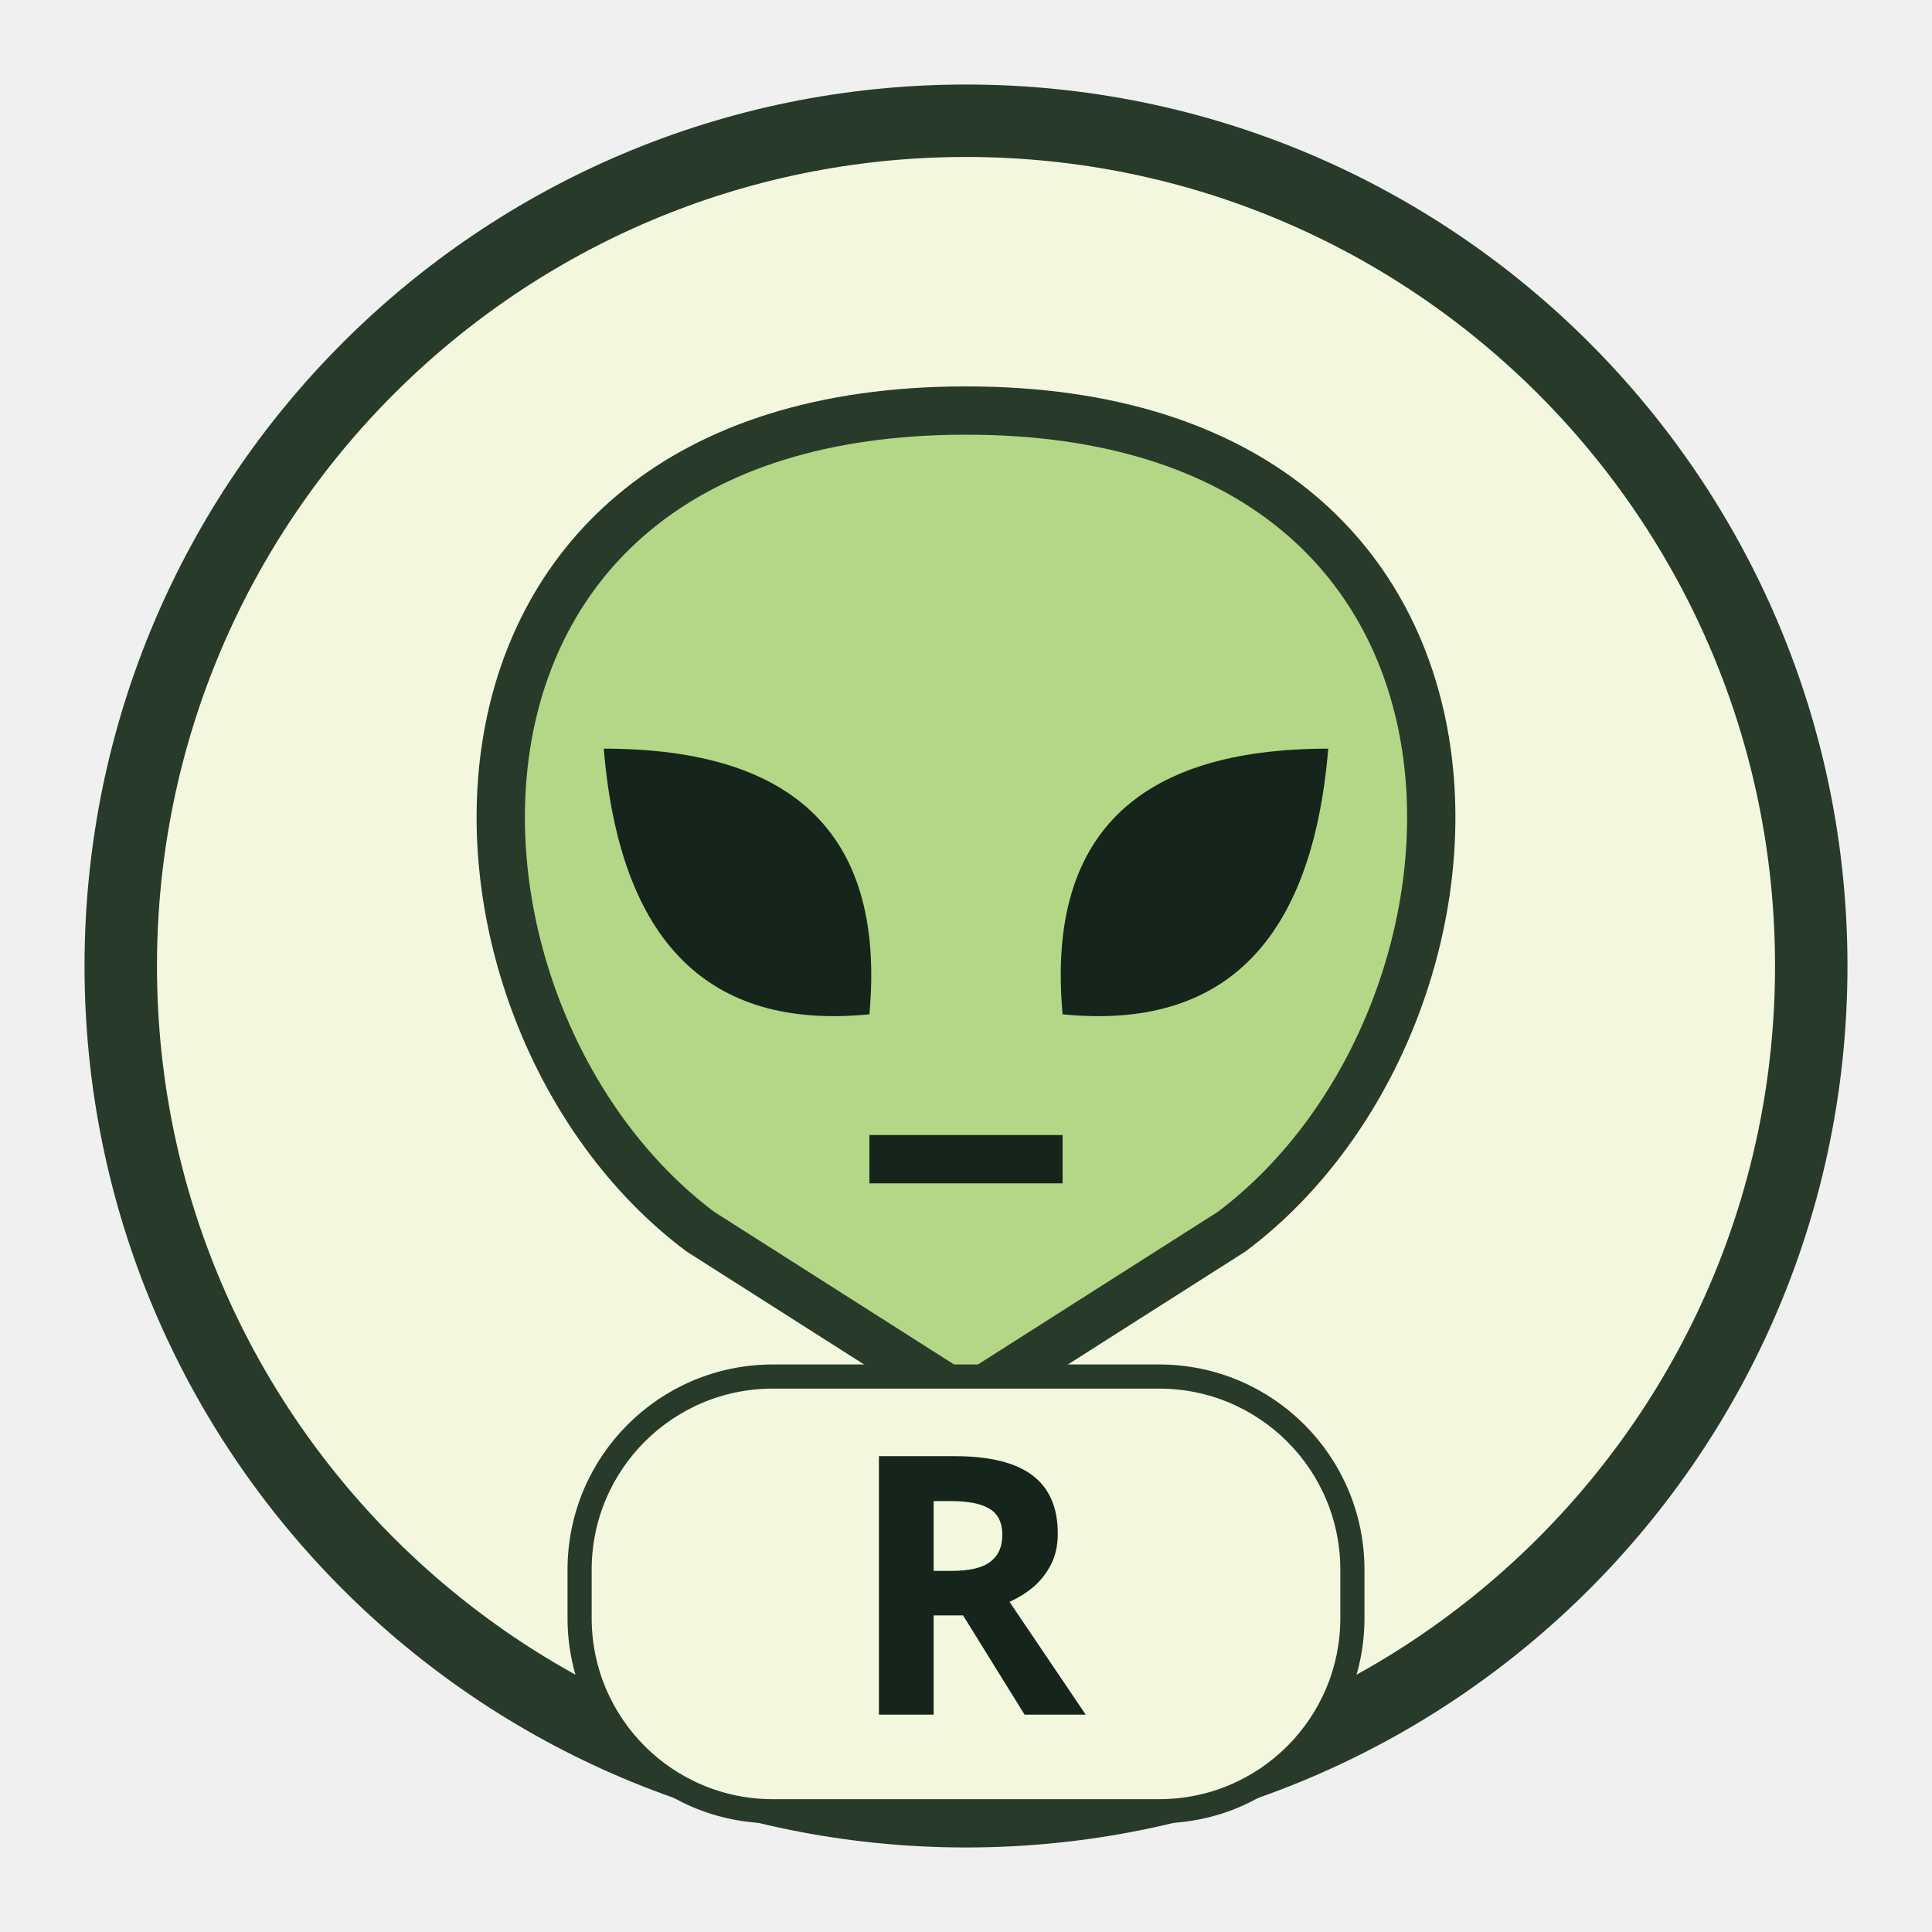
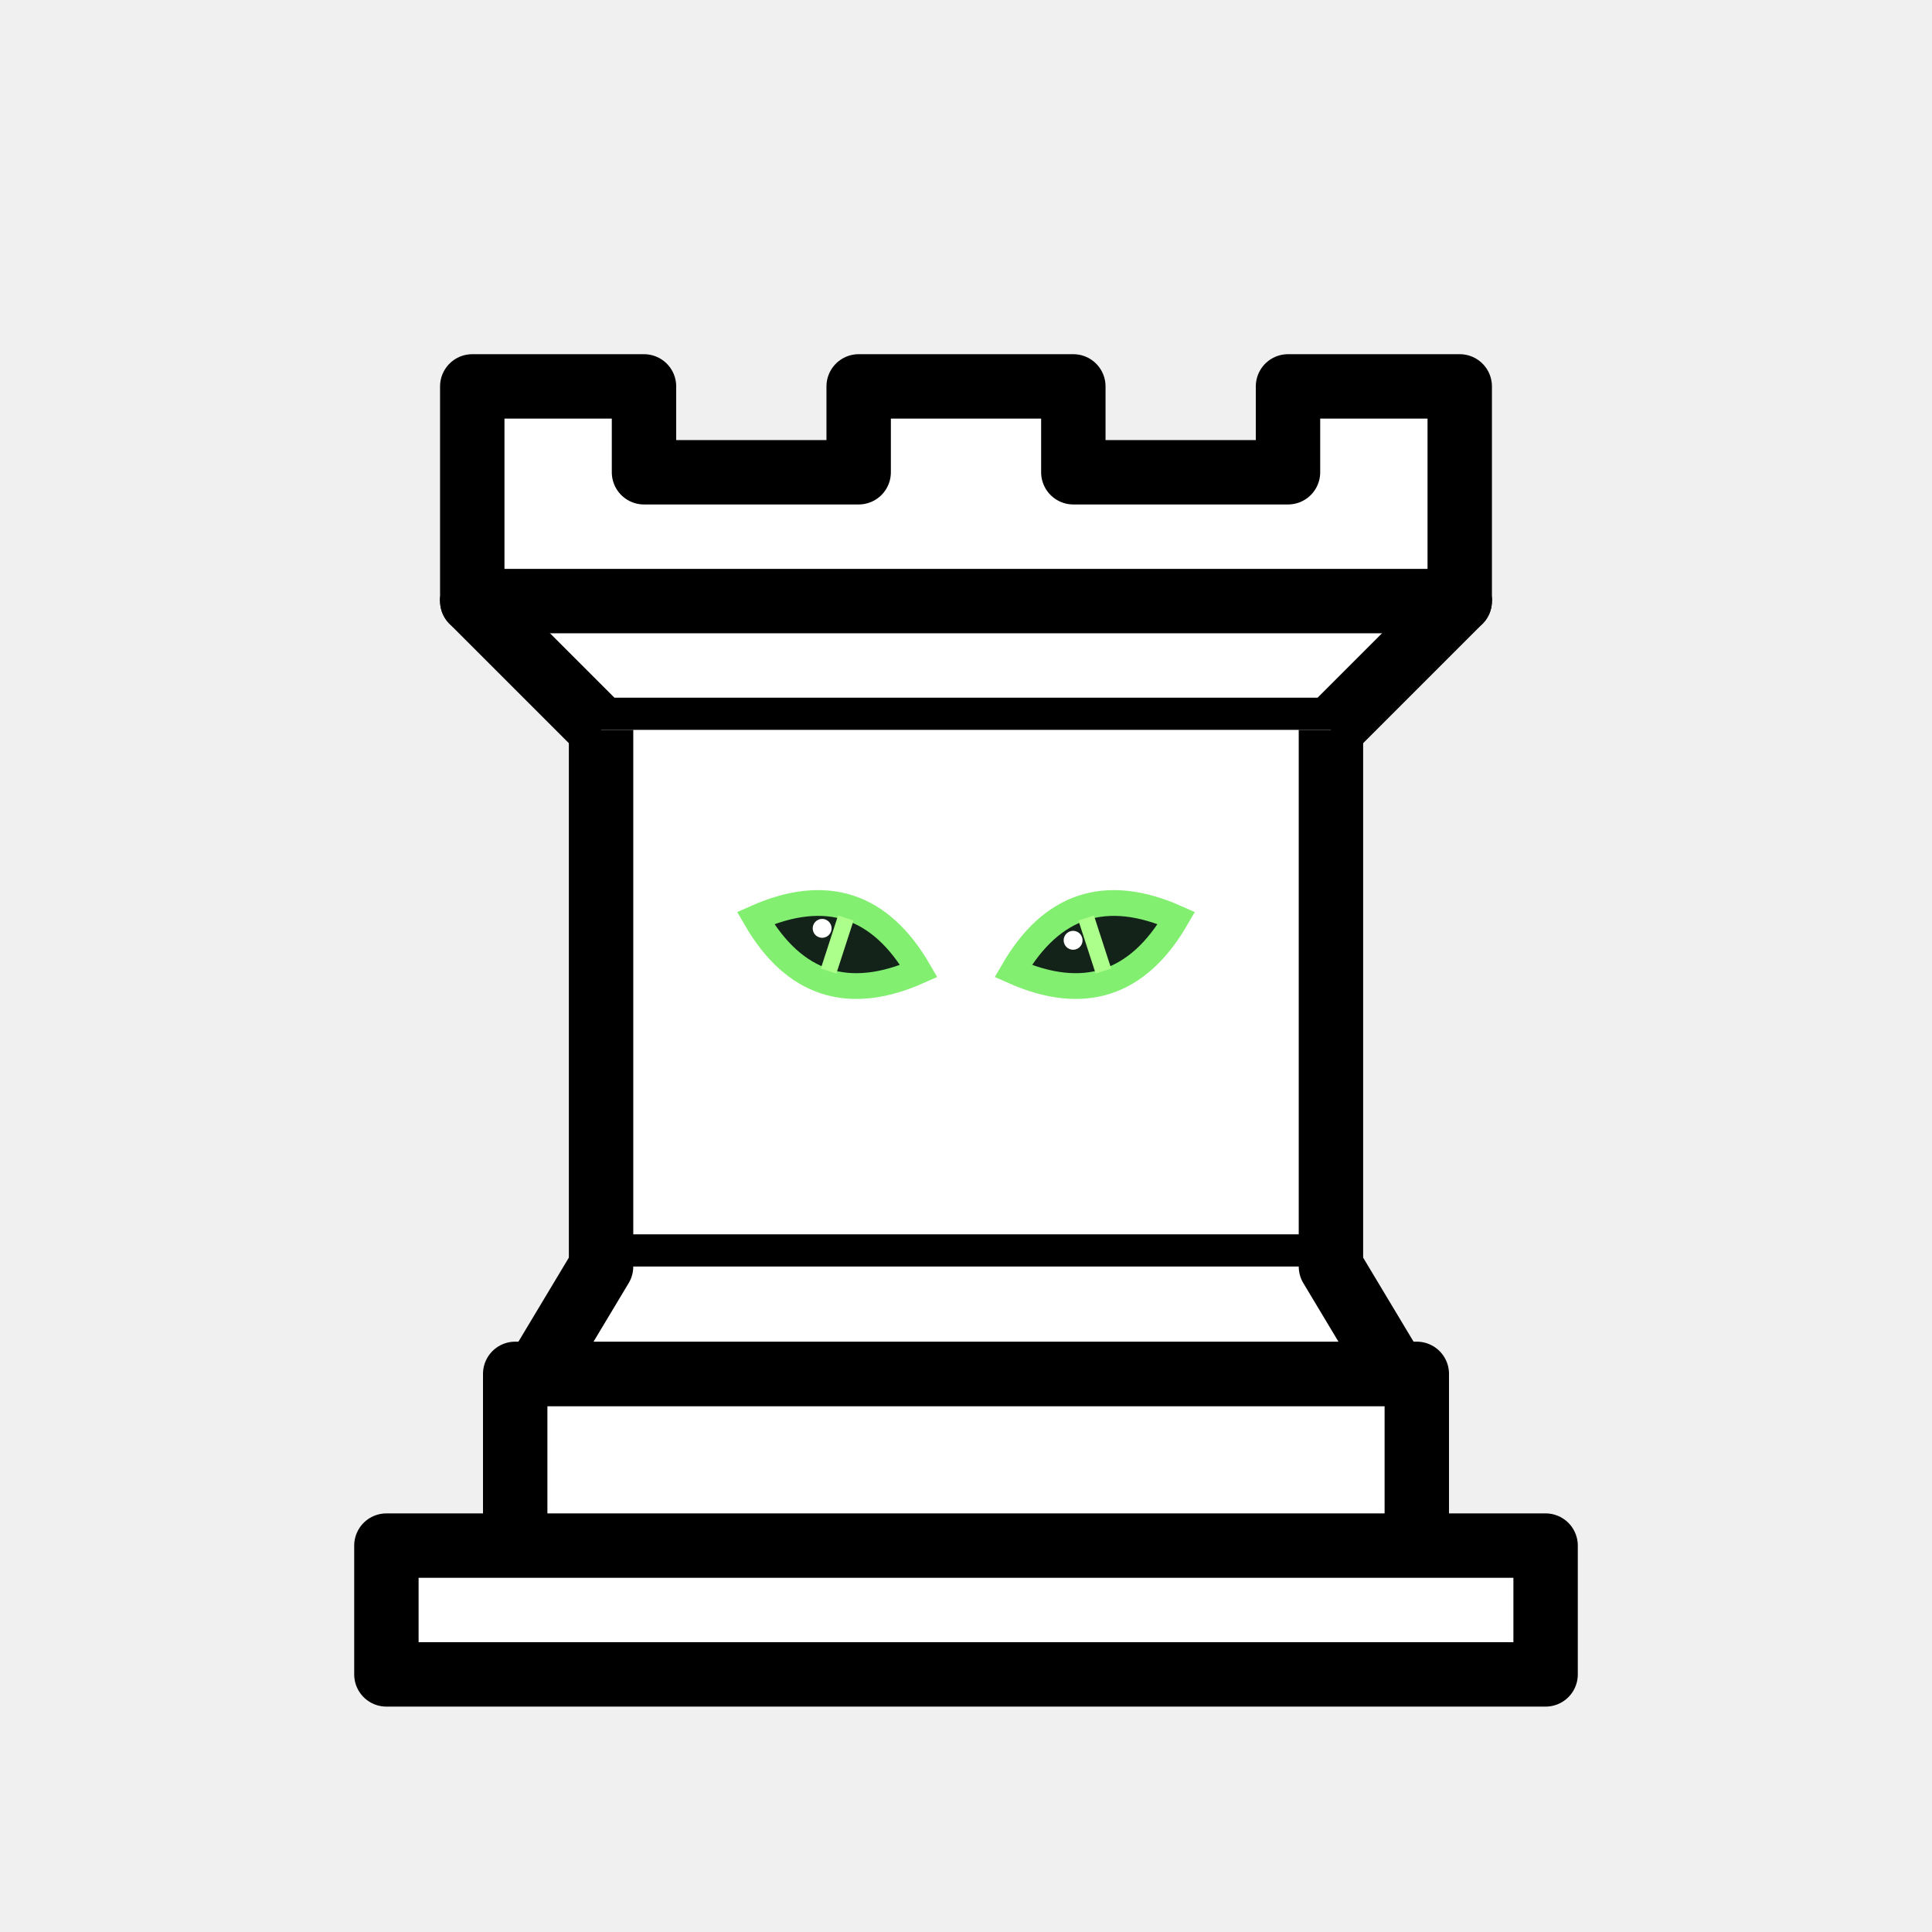
- <svg xmlns="http://www.w3.org/2000/svg" viewBox="0 0 80 80">
-   <circle cx="40" cy="40" r="35" fill="#f3f7dd" stroke="#283b2a" stroke-width="3" />
-   <path d="M40 17C16 17 17 42 29 51L40 58 51 51C63 42 64 17 40 17Z" fill="#b4d787" stroke="#283b2a" stroke-width="2" />
-   <path d="M25 31Q37 31 36 42Q26 43 25 31M55 31Q43 31 44 42Q54 43 55 31" fill="#15251b" />
-   <path d="M36 48H44" stroke="#15251b" stroke-width="2" />
-   <rect x="24" y="57" width="32" height="18" rx="8" fill="#f3f7dd" stroke="#283b2a" />
-   <text x="40" y="71" text-anchor="middle" font-family="sans-serif" font-size="15" font-weight="bold" fill="#15251b">R</text>
+ <svg xmlns="http://www.w3.org/2000/svg" style="color-scheme:light only" width="45" height="45" viewBox="0 0 45 45">
+   <g fill="#fff" fill-rule="evenodd" stroke="#000" stroke-linecap="round" stroke-linejoin="round" stroke-width="1.5">
+     <path stroke-linecap="butt" d="M9 39h27v-3H9zm3-3v-4h21v4zm-1-22V9h4v2h5V9h5v2h5V9h4v5" />
+     <path d="m34 14-3 3H14l-3-3" />
+     <path stroke-linecap="butt" stroke-linejoin="miter" d="M31 17v12.5H14V17" />
+     <path d="m31 29.5 1.5 2.5h-20l1.5-2.5" />
+     <path fill="none" stroke-linejoin="miter" d="M11 14h23" />
+   </g>
+   <g class="alien-eyes" aria-label="Alien eyes">
+     <g transform="translate(19.5 22) rotate(18)">
+       <path d="M-2 0 Q0 -1.8 2 0 Q0 1.8 -2 0Z" fill="#142319" stroke="#82ef71" stroke-width=".6" />
+       <path d="M0 -.65v1.3" stroke="#abff8a" stroke-width=".38" />
+       <circle cx="-.45" cy="-.25" r=".22" fill="#fff" />
+     </g>
+     <g transform="translate(25.5 22) rotate(-18)">
+       <path d="M-2 0 Q0 -1.8 2 0 Q0 1.8 -2 0Z" fill="#142319" stroke="#82ef71" stroke-width=".6" />
+       <path d="M0 -.65v1.3" stroke="#abff8a" stroke-width=".38" />
+       <circle cx="-.45" cy="-.25" r=".22" fill="#fff" />
+     </g>
+   </g>
</svg>
